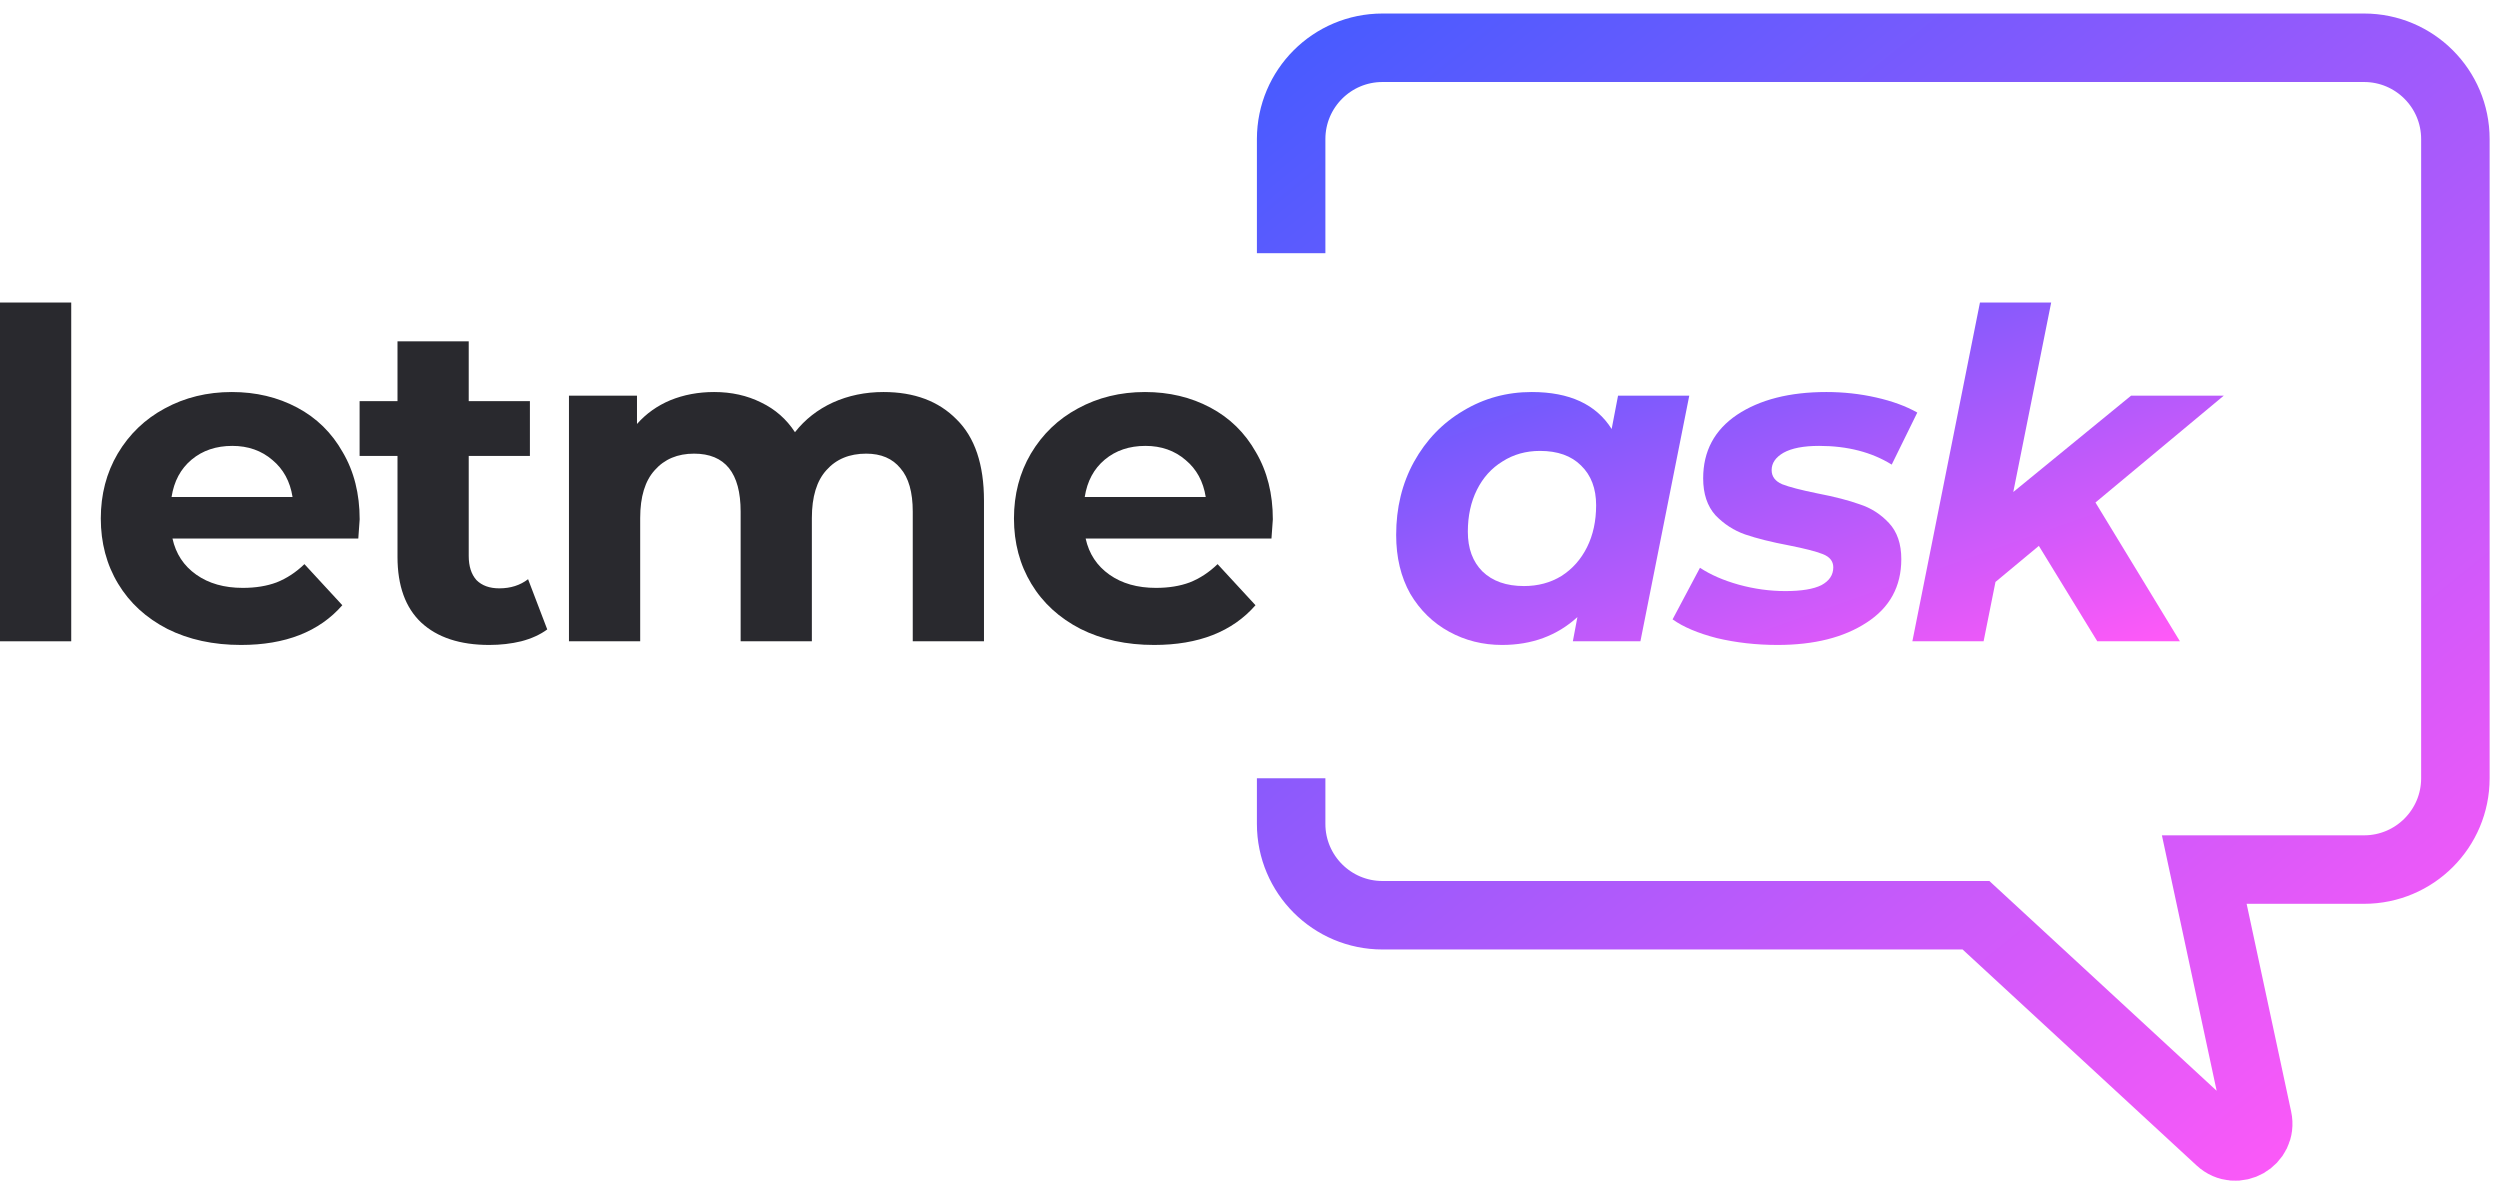
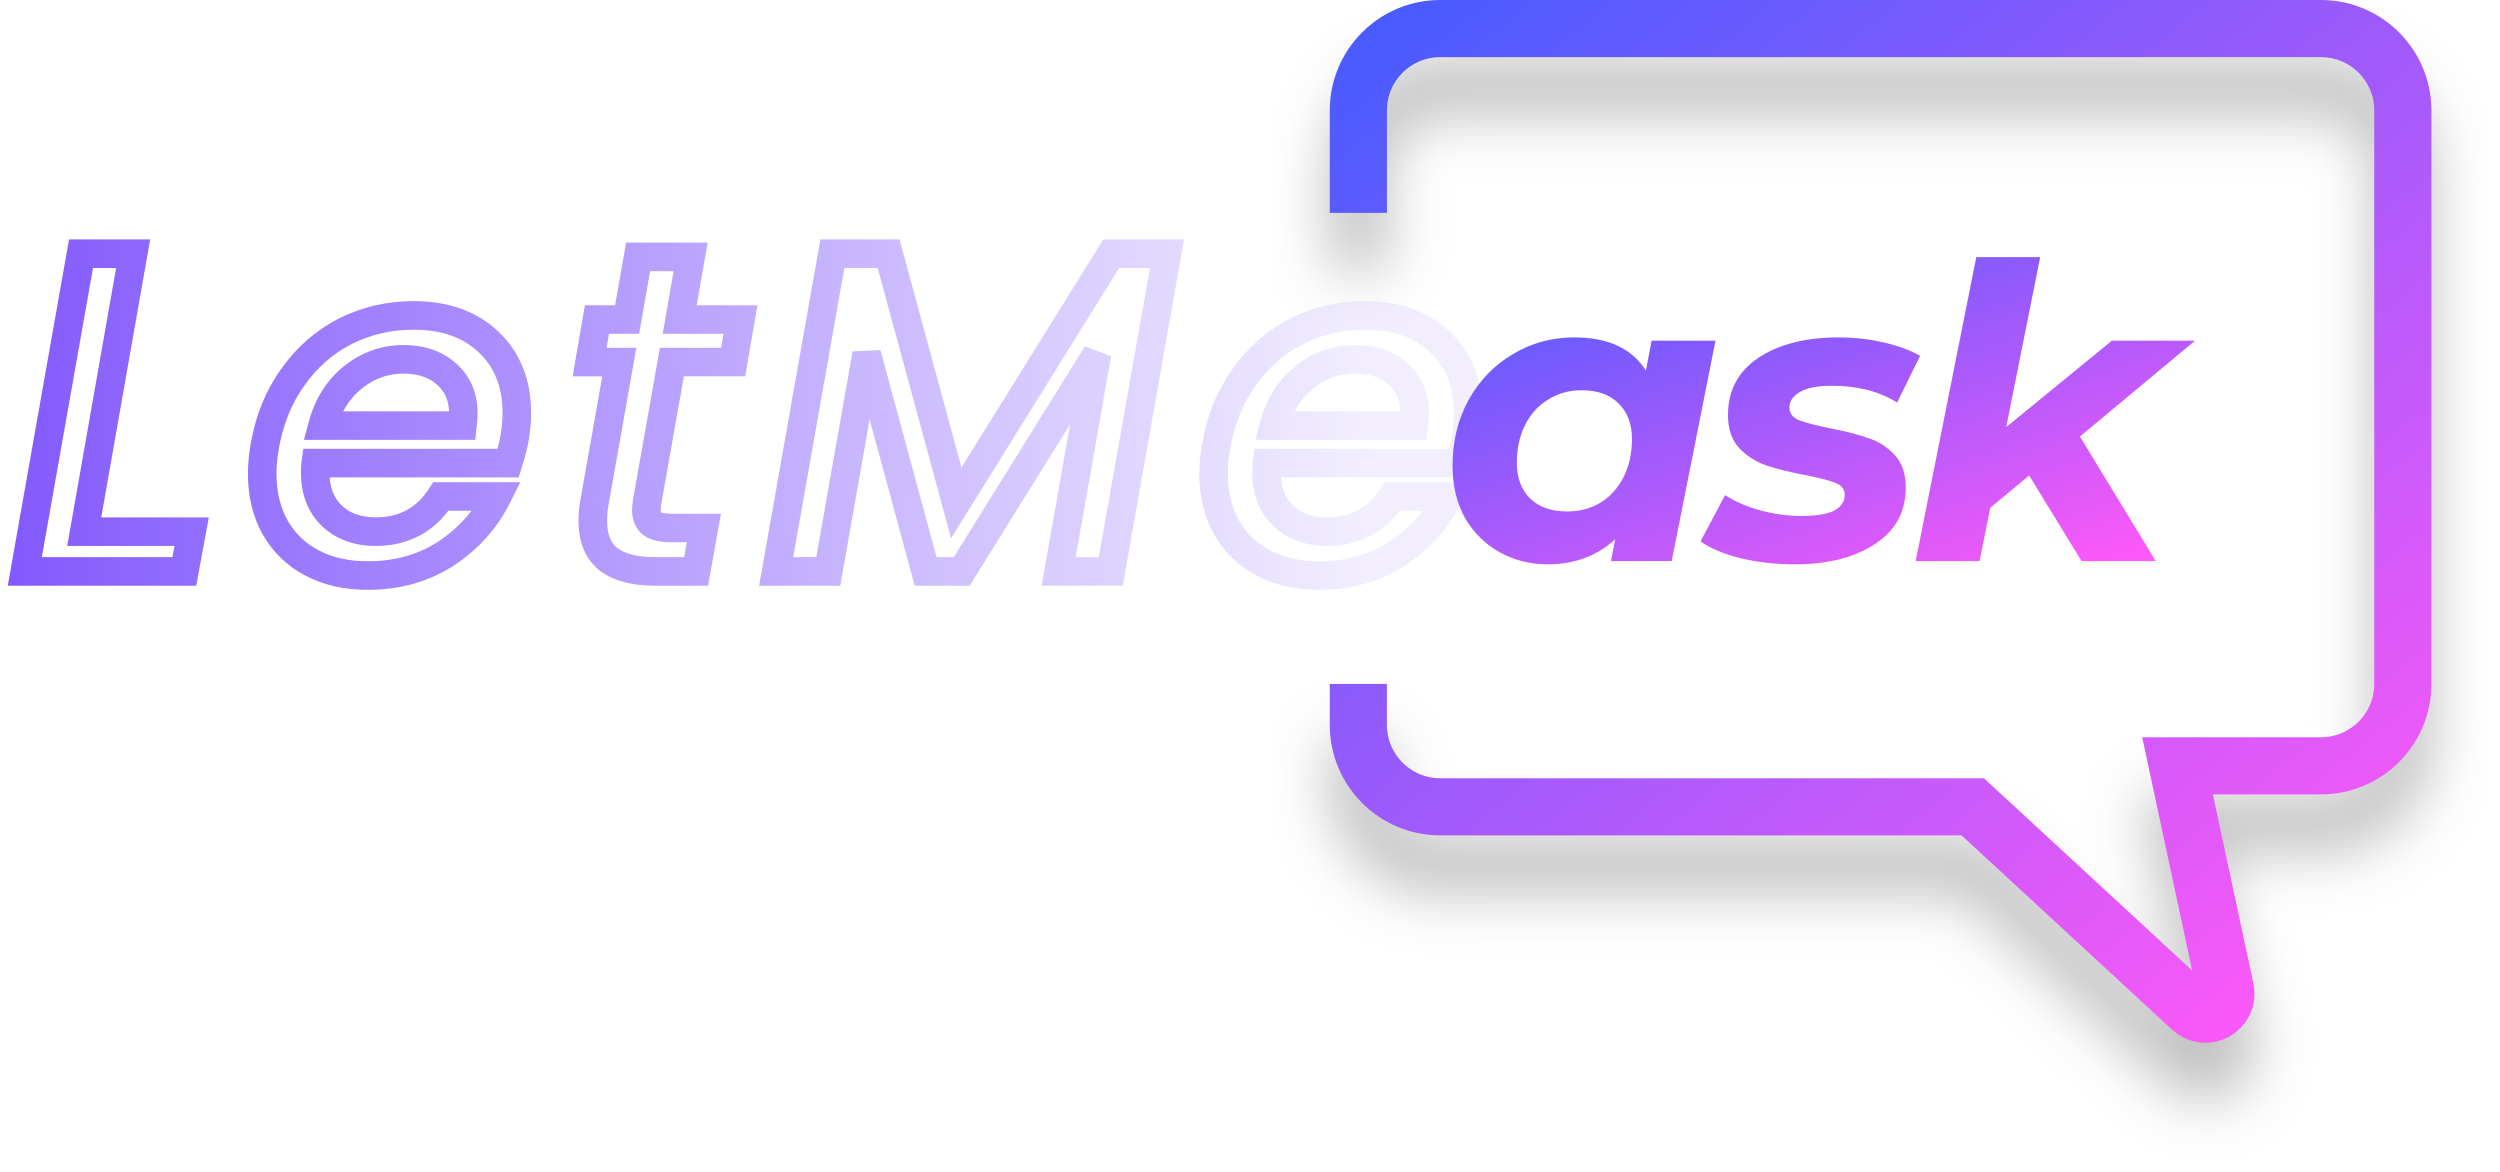
- <svg xmlns="http://www.w3.org/2000/svg" width="157" height="75" viewBox="0 0 157 75" fill="none">
-   <path d="M0 18.999H4.473V40.273H0V18.999Z" fill="#29292E" />
-   <path d="M22.587 32.618C22.587 32.675 22.558 33.077 22.501 33.822H10.832C11.042 34.778 11.539 35.533 12.323 36.087C13.106 36.642 14.081 36.919 15.247 36.919C16.05 36.919 16.757 36.804 17.369 36.575C18 36.326 18.583 35.944 19.118 35.428L21.498 38.008C20.045 39.671 17.923 40.503 15.133 40.503C13.393 40.503 11.854 40.168 10.516 39.499C9.178 38.811 8.146 37.865 7.42 36.661C6.693 35.457 6.33 34.09 6.33 32.561C6.33 31.051 6.684 29.694 7.391 28.489C8.117 27.266 9.102 26.32 10.344 25.651C11.606 24.963 13.011 24.619 14.559 24.619C16.069 24.619 17.436 24.944 18.659 25.593C19.883 26.243 20.838 27.18 21.526 28.403C22.234 29.608 22.587 31.012 22.587 32.618ZM14.588 28.002C13.575 28.002 12.724 28.289 12.036 28.862C11.348 29.436 10.927 30.219 10.774 31.213H18.372C18.22 30.238 17.799 29.464 17.111 28.891C16.423 28.298 15.582 28.002 14.588 28.002Z" fill="#29292E" />
-   <path d="M34.367 39.528C33.928 39.853 33.383 40.102 32.733 40.273C32.102 40.426 31.433 40.503 30.726 40.503C28.891 40.503 27.467 40.035 26.454 39.098C25.46 38.161 24.963 36.785 24.963 34.969V28.633H22.583V25.192H24.963V21.436H29.436V25.192H33.278V28.633H29.436V34.912C29.436 35.562 29.598 36.068 29.923 36.431C30.267 36.776 30.745 36.948 31.357 36.948C32.064 36.948 32.666 36.756 33.163 36.374L34.367 39.528Z" fill="#29292E" />
-   <path d="M55.486 24.619C57.417 24.619 58.946 25.192 60.074 26.339C61.221 27.467 61.794 29.168 61.794 31.443V40.273H57.321V32.131C57.321 30.907 57.063 29.999 56.547 29.407C56.05 28.795 55.333 28.489 54.397 28.489C53.345 28.489 52.514 28.833 51.902 29.522C51.291 30.191 50.985 31.194 50.985 32.532V40.273H46.512V32.131C46.512 29.703 45.537 28.489 43.587 28.489C42.555 28.489 41.733 28.833 41.122 29.522C40.51 30.191 40.204 31.194 40.204 32.532V40.273H35.731V24.848H40.003V26.626C40.577 25.976 41.275 25.479 42.096 25.135C42.938 24.791 43.855 24.619 44.849 24.619C45.938 24.619 46.923 24.838 47.802 25.278C48.681 25.699 49.389 26.32 49.924 27.142C50.555 26.339 51.348 25.718 52.304 25.278C53.279 24.838 54.339 24.619 55.486 24.619Z" fill="#29292E" />
-   <path d="M79.934 32.618C79.934 32.675 79.906 33.077 79.848 33.822H68.179C68.389 34.778 68.886 35.533 69.67 36.087C70.454 36.642 71.428 36.919 72.594 36.919C73.397 36.919 74.104 36.804 74.716 36.575C75.347 36.326 75.93 35.944 76.465 35.428L78.845 38.008C77.392 39.671 75.27 40.503 72.48 40.503C70.74 40.503 69.201 40.168 67.864 39.499C66.525 38.811 65.493 37.865 64.767 36.661C64.041 35.457 63.677 34.09 63.677 32.561C63.677 31.051 64.031 29.694 64.738 28.489C65.465 27.266 66.449 26.32 67.692 25.651C68.953 24.963 70.358 24.619 71.906 24.619C73.416 24.619 74.783 24.944 76.006 25.593C77.23 26.243 78.185 27.18 78.874 28.403C79.581 29.608 79.934 31.012 79.934 32.618ZM71.935 28.002C70.922 28.002 70.071 28.289 69.383 28.862C68.695 29.436 68.275 30.219 68.121 31.213H75.72C75.567 30.238 75.146 29.464 74.458 28.891C73.77 28.298 72.929 28.002 71.935 28.002Z" fill="#29292E" />
-   <path d="M106.086 24.848L103.018 40.273H98.775L99.061 38.754C97.781 39.92 96.204 40.503 94.331 40.503C93.126 40.503 92.018 40.226 91.005 39.671C89.992 39.117 89.179 38.324 88.567 37.292C87.975 36.24 87.679 35.007 87.679 33.593C87.679 31.892 88.051 30.363 88.797 29.006C89.561 27.629 90.594 26.559 91.894 25.794C93.193 25.011 94.627 24.619 96.194 24.619C98.564 24.619 100.237 25.393 101.212 26.941L101.613 24.848H106.086ZM95.707 36.804C96.586 36.804 97.37 36.594 98.058 36.173C98.746 35.734 99.281 35.132 99.664 34.367C100.046 33.602 100.237 32.723 100.237 31.729C100.237 30.678 99.922 29.846 99.291 29.235C98.679 28.623 97.819 28.317 96.71 28.317C95.831 28.317 95.047 28.537 94.359 28.977C93.671 29.397 93.136 29.99 92.754 30.754C92.371 31.519 92.18 32.398 92.18 33.392C92.18 34.444 92.486 35.275 93.098 35.887C93.728 36.498 94.598 36.804 95.707 36.804Z" fill="url(#paint0_linear)" />
-   <path d="M111.632 40.503C110.294 40.503 109.023 40.359 107.819 40.073C106.634 39.767 105.707 39.375 105.038 38.897L106.758 35.657C107.427 36.097 108.239 36.451 109.195 36.718C110.17 36.986 111.145 37.12 112.119 37.12C113.133 37.12 113.888 36.995 114.385 36.747C114.882 36.479 115.13 36.106 115.13 35.629C115.13 35.246 114.91 34.969 114.471 34.797C114.031 34.625 113.324 34.444 112.349 34.252C111.24 34.042 110.323 33.813 109.596 33.564C108.889 33.316 108.268 32.914 107.733 32.36C107.217 31.787 106.959 31.012 106.959 30.038C106.959 28.336 107.666 27.008 109.08 26.052C110.514 25.096 112.387 24.619 114.7 24.619C115.77 24.619 116.812 24.733 117.825 24.963C118.838 25.192 119.698 25.508 120.406 25.909L118.8 29.177C117.538 28.394 116.019 28.002 114.241 28.002C113.266 28.002 112.521 28.145 112.005 28.432C111.508 28.719 111.259 29.082 111.259 29.522C111.259 29.923 111.479 30.219 111.919 30.41C112.358 30.582 113.094 30.774 114.127 30.984C115.216 31.194 116.105 31.424 116.793 31.672C117.5 31.901 118.112 32.293 118.628 32.847C119.144 33.402 119.402 34.157 119.402 35.113C119.402 36.833 118.676 38.161 117.223 39.098C115.79 40.035 113.926 40.503 111.632 40.503Z" fill="url(#paint1_linear)" />
-   <path d="M131.595 31.557L136.899 40.273H131.71L128.04 34.281L125.316 36.546L124.57 40.273H120.097L124.341 18.999H128.814L126.434 30.898L133.831 24.848H139.652L131.595 31.557Z" fill="url(#paint2_linear)" />
-   <path d="M81.084 15.902V8.734C81.084 5.567 83.652 3 86.819 3H148.463C151.63 3 154.198 5.567 154.198 8.734V48.875C154.198 52.042 151.63 54.609 148.463 54.609H138.428L141.782 70.26C142.075 71.628 140.436 72.563 139.408 71.614L124.092 57.477H86.819C83.652 57.477 81.084 54.909 81.084 51.742V48.875" stroke="url(#paint3_linear)" stroke-width="4.301" />
+ <svg xmlns="http://www.w3.org/2000/svg" width="175" height="82" viewBox="0 0 175 82" fill="none">
+   <path d="M5.896 37.216H13.416L12.904 40H1.736L5.672 17.76H9.32L5.896 37.216ZM28.947 22.08C31.144 22.08 32.893 22.699 34.195 23.936C35.517 25.173 36.179 26.837 36.179 28.928C36.179 29.419 36.125 30.005 36.019 30.688C35.933 31.157 35.784 31.733 35.571 32.416H22.099C22.077 32.565 22.067 32.789 22.067 33.088C22.067 34.347 22.451 35.349 23.219 36.096C24.008 36.843 25.032 37.216 26.291 37.216C28.275 37.216 29.8 36.395 30.867 34.752H34.803C33.992 36.373 32.797 37.707 31.219 38.752C29.64 39.776 27.816 40.288 25.747 40.288C24.275 40.288 22.984 40 21.875 39.424C20.765 38.848 19.901 38.027 19.283 36.96C18.664 35.872 18.355 34.603 18.355 33.152C18.355 32.533 18.419 31.872 18.547 31.168C18.867 29.355 19.517 27.765 20.499 26.4C21.48 25.013 22.696 23.947 24.147 23.2C25.619 22.453 27.219 22.08 28.947 22.08ZM32.371 29.792C32.413 29.408 32.435 29.131 32.435 28.96C32.435 27.787 32.04 26.859 31.251 26.176C30.483 25.493 29.48 25.152 28.243 25.152C26.941 25.152 25.768 25.568 24.723 26.4C23.677 27.232 22.963 28.363 22.579 29.792H32.371ZM45.305 35.104C45.262 35.403 45.241 35.595 45.241 35.68C45.241 36.128 45.379 36.459 45.657 36.672C45.934 36.864 46.393 36.96 47.033 36.96H49.273L48.729 40H45.849C44.441 40 43.363 39.723 42.617 39.168C41.87 38.592 41.497 37.685 41.497 36.448C41.497 35.979 41.539 35.531 41.625 35.104L43.353 25.344H41.273L41.785 22.368H43.897L44.665 17.984H48.345L47.577 22.368H51.833L51.321 25.344H47.033L45.305 35.104ZM81.691 17.76L77.755 40H74.107L76.795 24.768L67.323 40H64.795L60.667 24.768L57.979 40H54.331L58.267 17.76H62.203L66.939 35.2L77.787 17.76H81.691ZM95.542 22.08C97.739 22.08 99.488 22.699 100.79 23.936C102.112 25.173 102.774 26.837 102.774 28.928C102.774 29.419 102.72 30.005 102.614 30.688C102.528 31.157 102.379 31.733 102.166 32.416H88.694C88.672 32.565 88.662 32.789 88.662 33.088C88.662 34.347 89.046 35.349 89.814 36.096C90.603 36.843 91.627 37.216 92.886 37.216C94.87 37.216 96.395 36.395 97.462 34.752H101.398C100.587 36.373 99.392 37.707 97.814 38.752C96.235 39.776 94.411 40.288 92.342 40.288C90.87 40.288 89.579 40 88.47 39.424C87.36 38.848 86.496 38.027 85.878 36.96C85.259 35.872 84.95 34.603 84.95 33.152C84.95 32.533 85.014 31.872 85.142 31.168C85.462 29.355 86.112 27.765 87.094 26.4C88.075 25.013 89.291 23.947 90.742 23.2C92.214 22.453 93.814 22.08 95.542 22.08ZM98.966 29.792C99.008 29.408 99.03 29.131 99.03 28.96C99.03 27.787 98.635 26.859 97.846 26.176C97.078 25.493 96.075 25.152 94.838 25.152C93.536 25.152 92.363 25.568 91.318 26.4C90.272 27.232 89.558 28.363 89.174 29.792H98.966Z" fill="url(#paint0_linear)" />
+   <path d="M5.896 37.216L4.911 37.043L4.705 38.216H5.896V37.216ZM13.416 37.216L14.399 37.397L14.617 36.216H13.416V37.216ZM12.904 40V41H13.737L13.887 40.181L12.904 40ZM1.736 40L0.751 39.826L0.543 41H1.736V40ZM5.672 17.76V16.76H4.833L4.687 17.586L5.672 17.76ZM9.32 17.76L10.305 17.933L10.511 16.76H9.32V17.76ZM5.896 38.216H13.416V36.216H5.896V38.216ZM12.432 37.035L11.921 39.819L13.887 40.181L14.399 37.397L12.432 37.035ZM12.904 39H1.736V41H12.904V39ZM2.721 40.174L6.657 17.934L4.687 17.586L0.751 39.826L2.721 40.174ZM5.672 18.76H9.32V16.76H5.672V18.76ZM8.335 17.587L4.911 37.043L6.881 37.389L10.305 17.933L8.335 17.587ZM34.195 23.936L33.506 24.661L33.512 24.666L34.195 23.936ZM36.019 30.688L37.003 30.867L37.005 30.855L37.007 30.842L36.019 30.688ZM35.571 32.416V33.416H36.306L36.525 32.714L35.571 32.416ZM22.099 32.416V31.416H21.232L21.109 32.275L22.099 32.416ZM23.219 36.096L22.522 36.813L22.532 36.822L23.219 36.096ZM30.867 34.752V33.752H30.324L30.028 34.207L30.867 34.752ZM34.803 34.752L35.697 35.199L36.421 33.752H34.803V34.752ZM31.219 38.752L31.763 39.591L31.771 39.586L31.219 38.752ZM21.875 39.424L22.336 38.536L22.336 38.536L21.875 39.424ZM19.283 36.96L18.413 37.454L18.418 37.462L19.283 36.96ZM18.547 31.168L19.531 31.347L19.532 31.342L18.547 31.168ZM20.499 26.4L21.311 26.984L21.315 26.978L20.499 26.4ZM24.147 23.2L23.694 22.308L23.689 22.311L24.147 23.2ZM32.371 29.792V30.792H33.266L33.365 29.902L32.371 29.792ZM31.251 26.176L30.586 26.924L30.597 26.932L31.251 26.176ZM22.579 29.792L21.613 29.532L21.275 30.792H22.579V29.792ZM28.947 23.08C30.948 23.08 32.43 23.638 33.506 24.661L34.884 23.211C33.357 21.759 31.34 21.08 28.947 21.08V23.08ZM33.512 24.666C34.6 25.685 35.179 27.067 35.179 28.928H37.179C37.179 26.607 36.434 24.662 34.878 23.206L33.512 24.666ZM35.179 28.928C35.179 29.351 35.132 29.883 35.031 30.534L37.007 30.842C37.118 30.128 37.179 29.486 37.179 28.928H35.179ZM35.035 30.509C34.959 30.924 34.823 31.457 34.616 32.118L36.525 32.714C36.745 32.01 36.907 31.391 37.003 30.867L35.035 30.509ZM35.571 31.416H22.099V33.416H35.571V31.416ZM21.109 32.275C21.077 32.497 21.067 32.778 21.067 33.088H23.067C23.067 32.8 23.078 32.634 23.089 32.557L21.109 32.275ZM21.067 33.088C21.067 34.566 21.526 35.845 22.522 36.813L23.916 35.379C23.375 34.853 23.067 34.128 23.067 33.088H21.067ZM22.532 36.822C23.536 37.773 24.82 38.216 26.291 38.216V36.216C25.244 36.216 24.48 35.913 23.906 35.37L22.532 36.822ZM26.291 38.216C28.608 38.216 30.451 37.228 31.705 35.297L30.028 34.207C29.149 35.562 27.941 36.216 26.291 36.216V38.216ZM30.867 35.752H34.803V33.752H30.867V35.752ZM33.908 34.305C33.179 35.762 32.106 36.965 30.667 37.918L31.771 39.586C33.489 38.448 34.805 36.984 35.697 35.199L33.908 34.305ZM30.675 37.913C29.274 38.822 27.643 39.288 25.747 39.288V41.288C27.989 41.288 30.006 40.73 31.763 39.591L30.675 37.913ZM25.747 39.288C24.407 39.288 23.279 39.026 22.336 38.536L21.414 40.312C22.689 40.974 24.143 41.288 25.747 41.288V39.288ZM22.336 38.536C21.392 38.047 20.67 37.358 20.148 36.458L18.418 37.462C19.133 38.695 20.138 39.649 21.414 40.312L22.336 38.536ZM20.152 36.466C19.632 35.551 19.355 34.457 19.355 33.152H17.355C17.355 34.748 17.696 36.193 18.413 37.454L20.152 36.466ZM19.355 33.152C19.355 32.602 19.412 32.001 19.531 31.347L17.563 30.989C17.426 31.743 17.355 32.465 17.355 33.152H19.355ZM19.532 31.342C19.828 29.662 20.425 28.216 21.311 26.984L19.687 25.816C18.61 27.315 17.905 29.047 17.562 30.994L19.532 31.342ZM21.315 26.978C22.207 25.716 23.302 24.759 24.604 24.089L23.689 22.311C22.09 23.134 20.753 24.31 19.683 25.822L21.315 26.978ZM24.599 24.092C25.924 23.42 27.368 23.08 28.947 23.08V21.08C27.069 21.08 25.313 21.487 23.694 22.308L24.599 24.092ZM33.365 29.902C33.408 29.516 33.435 29.191 33.435 28.96H31.435C31.435 29.071 31.419 29.3 31.377 29.682L33.365 29.902ZM33.435 28.96C33.435 27.537 32.943 26.317 31.905 25.42L30.597 26.932C31.137 27.4 31.435 28.037 31.435 28.96H33.435ZM31.915 25.429C30.928 24.551 29.672 24.152 28.243 24.152V26.152C29.288 26.152 30.037 26.435 30.586 26.923L31.915 25.429ZM28.243 24.152C26.709 24.152 25.317 24.649 24.1 25.618L25.346 27.182C26.219 26.487 27.174 26.152 28.243 26.152V24.152ZM24.1 25.618C22.869 26.597 22.046 27.92 21.613 29.532L23.544 30.052C23.879 28.805 24.485 27.867 25.346 27.182L24.1 25.618ZM22.579 30.792H32.371V28.792H22.579V30.792ZM45.305 35.104L44.32 34.93L44.317 34.946L44.315 34.963L45.305 35.104ZM45.657 36.672L45.047 37.465L45.067 37.48L45.087 37.494L45.657 36.672ZM49.273 36.96L50.257 37.136L50.468 35.96H49.273V36.96ZM48.729 40V41H49.566L49.713 40.176L48.729 40ZM42.617 39.168L42.006 39.96L42.013 39.965L42.02 39.971L42.617 39.168ZM41.625 35.104L42.605 35.3L42.608 35.289L42.609 35.278L41.625 35.104ZM43.353 25.344L44.337 25.518L44.545 24.344H43.353V25.344ZM41.273 25.344L40.287 25.174L40.086 26.344H41.273V25.344ZM41.785 22.368V21.368H40.942L40.799 22.198L41.785 22.368ZM43.897 22.368V23.368H44.737L44.882 22.541L43.897 22.368ZM44.665 17.984V16.984H43.825L43.68 17.811L44.665 17.984ZM48.345 17.984L49.33 18.157L49.535 16.984H48.345V17.984ZM47.577 22.368L46.592 22.195L46.386 23.368H47.577V22.368ZM51.833 22.368L52.818 22.538L53.02 21.368H51.833V22.368ZM51.321 25.344V26.344H52.163L52.306 25.514L51.321 25.344ZM47.033 25.344V24.344H46.194L46.048 25.17L47.033 25.344ZM44.315 34.963C44.275 35.241 44.241 35.509 44.241 35.68H46.241C46.241 35.697 46.24 35.676 46.251 35.582C46.26 35.501 46.274 35.389 46.295 35.245L44.315 34.963ZM44.241 35.68C44.241 36.343 44.457 37.011 45.047 37.465L46.267 35.879C46.265 35.878 46.267 35.88 46.269 35.883C46.271 35.886 46.27 35.885 46.267 35.877C46.26 35.861 46.241 35.803 46.241 35.68H44.241ZM45.087 37.494C45.626 37.867 46.345 37.96 47.033 37.96V35.96C46.758 35.96 46.556 35.939 46.414 35.909C46.267 35.879 46.221 35.846 46.226 35.85L45.087 37.494ZM47.033 37.96H49.273V35.96H47.033V37.96ZM48.288 36.784L47.744 39.824L49.713 40.176L50.257 37.136L48.288 36.784ZM48.729 39H45.849V41H48.729V39ZM45.849 39C44.551 39 43.719 38.741 43.213 38.365L42.02 39.971C43.008 40.704 44.33 41 45.849 41V39ZM43.228 38.376C42.799 38.046 42.497 37.48 42.497 36.448H40.497C40.497 37.89 40.941 39.138 42.006 39.96L43.228 38.376ZM42.497 36.448C42.497 36.039 42.534 35.657 42.605 35.3L40.644 34.908C40.545 35.404 40.497 35.918 40.497 36.448H42.497ZM42.609 35.278L44.337 25.518L42.368 25.17L40.64 34.93L42.609 35.278ZM43.353 24.344H41.273V26.344H43.353V24.344ZM42.258 25.514L42.77 22.538L40.799 22.198L40.287 25.174L42.258 25.514ZM41.785 23.368H43.897V21.368H41.785V23.368ZM44.882 22.541L45.65 18.157L43.68 17.811L42.912 22.195L44.882 22.541ZM44.665 18.984H48.345V16.984H44.665V18.984ZM47.36 17.811L46.592 22.195L48.562 22.541L49.33 18.157L47.36 17.811ZM47.577 23.368H51.833V21.368H47.577V23.368ZM50.847 22.198L50.335 25.174L52.306 25.514L52.818 22.538L50.847 22.198ZM51.321 24.344H47.033V26.344H51.321V24.344ZM46.048 25.17L44.32 34.93L46.289 35.278L48.017 25.518L46.048 25.17ZM81.691 17.76L82.676 17.934L82.883 16.76H81.691V17.76ZM77.755 40V41H78.594L78.74 40.174L77.755 40ZM74.107 40L73.122 39.826L72.915 41H74.107V40ZM76.795 24.768L77.78 24.942L75.946 24.24L76.795 24.768ZM67.323 40V41H67.879L68.172 40.528L67.323 40ZM64.795 40L63.83 40.262L64.03 41H64.795V40ZM60.667 24.768L61.632 24.506L59.682 24.594L60.667 24.768ZM57.979 40V41H58.818L58.964 40.174L57.979 40ZM54.331 40L53.346 39.826L53.139 41H54.331V40ZM58.267 17.76V16.76H57.428L57.282 17.586L58.267 17.76ZM62.203 17.76L63.168 17.498L62.968 16.76H62.203V17.76ZM66.939 35.2L65.974 35.462L66.576 37.678L67.788 35.728L66.939 35.2ZM77.787 17.76V16.76H77.231L76.938 17.232L77.787 17.76ZM80.706 17.586L76.77 39.826L78.74 40.174L82.676 17.934L80.706 17.586ZM77.755 39H74.107V41H77.755V39ZM75.092 40.174L77.78 24.942L75.81 24.594L73.122 39.826L75.092 40.174ZM75.946 24.24L66.474 39.472L68.172 40.528L77.644 25.296L75.946 24.24ZM67.323 39H64.795V41H67.323V39ZM65.76 39.738L61.632 24.506L59.702 25.03L63.83 40.262L65.76 39.738ZM59.682 24.594L56.994 39.826L58.964 40.174L61.652 24.942L59.682 24.594ZM57.979 39H54.331V41H57.979V39ZM55.316 40.174L59.252 17.934L57.282 17.586L53.346 39.826L55.316 40.174ZM58.267 18.76H62.203V16.76H58.267V18.76ZM61.238 18.022L65.974 35.462L67.904 34.938L63.168 17.498L61.238 18.022ZM67.788 35.728L78.636 18.288L76.938 17.232L66.09 34.672L67.788 35.728ZM77.787 18.76H81.691V16.76H77.787V18.76ZM100.79 23.936L100.101 24.661L100.107 24.666L100.79 23.936ZM102.614 30.688L103.598 30.867L103.6 30.855L103.602 30.842L102.614 30.688ZM102.166 32.416V33.416H102.901L103.12 32.714L102.166 32.416ZM88.694 32.416V31.416H87.826L87.704 32.275L88.694 32.416ZM89.814 36.096L89.117 36.813L89.126 36.822L89.814 36.096ZM97.462 34.752V33.752H96.919L96.623 34.207L97.462 34.752ZM101.398 34.752L102.292 35.199L103.016 33.752H101.398V34.752ZM97.814 38.752L98.358 39.591L98.366 39.586L97.814 38.752ZM88.47 39.424L88.931 38.536L88.931 38.536L88.47 39.424ZM85.878 36.96L85.008 37.454L85.013 37.462L85.878 36.96ZM85.142 31.168L86.126 31.347L86.126 31.342L85.142 31.168ZM87.094 26.4L87.906 26.984L87.91 26.978L87.094 26.4ZM90.742 23.2L90.289 22.308L90.284 22.311L90.742 23.2ZM98.966 29.792V30.792H99.861L99.96 29.902L98.966 29.792ZM97.846 26.176L97.181 26.924L97.192 26.932L97.846 26.176ZM89.174 29.792L88.208 29.532L87.87 30.792H89.174V29.792ZM95.542 23.08C97.543 23.08 99.025 23.638 100.101 24.661L101.479 23.211C99.952 21.759 97.935 21.08 95.542 21.08V23.08ZM100.107 24.666C101.195 25.685 101.774 27.067 101.774 28.928H103.774C103.774 26.607 103.029 24.662 101.473 23.206L100.107 24.666ZM101.774 28.928C101.774 29.351 101.727 29.883 101.626 30.534L103.602 30.842C103.713 30.128 103.774 29.486 103.774 28.928H101.774ZM101.63 30.509C101.555 30.924 101.418 31.457 101.211 32.118L103.12 32.714C103.34 32.01 103.502 31.391 103.598 30.867L101.63 30.509ZM102.166 31.416H88.694V33.416H102.166V31.416ZM87.704 32.275C87.672 32.497 87.662 32.778 87.662 33.088H89.662C89.662 32.8 89.673 32.634 89.684 32.557L87.704 32.275ZM87.662 33.088C87.662 34.566 88.121 35.845 89.117 36.813L90.511 35.379C89.97 34.853 89.662 34.128 89.662 33.088H87.662ZM89.126 36.822C90.131 37.773 91.415 38.216 92.886 38.216V36.216C91.839 36.216 91.075 35.913 90.501 35.37L89.126 36.822ZM92.886 38.216C95.203 38.216 97.046 37.228 98.3 35.297L96.623 34.207C95.744 35.562 94.536 36.216 92.886 36.216V38.216ZM97.462 35.752H101.398V33.752H97.462V35.752ZM100.503 34.305C99.775 35.762 98.701 36.965 97.262 37.918L98.366 39.586C100.084 38.448 101.4 36.984 102.292 35.199L100.503 34.305ZM97.27 37.913C95.869 38.822 94.238 39.288 92.342 39.288V41.288C94.584 41.288 96.601 40.73 98.358 39.591L97.27 37.913ZM92.342 39.288C91.002 39.288 89.874 39.026 88.931 38.536L88.009 40.312C89.284 40.974 90.738 41.288 92.342 41.288V39.288ZM88.931 38.536C87.987 38.047 87.265 37.358 86.743 36.458L85.013 37.462C85.728 38.695 86.733 39.649 88.009 40.312L88.931 38.536ZM86.747 36.466C86.227 35.551 85.95 34.457 85.95 33.152H83.95C83.95 34.748 84.291 36.193 85.008 37.454L86.747 36.466ZM85.95 33.152C85.95 32.602 86.007 32.001 86.126 31.347L84.158 30.989C84.021 31.743 83.95 32.465 83.95 33.152H85.95ZM86.126 31.342C86.423 29.662 87.02 28.216 87.906 26.984L86.282 25.816C85.205 27.315 84.501 29.047 84.157 30.994L86.126 31.342ZM87.91 26.978C88.802 25.716 89.897 24.759 91.199 24.089L90.284 22.311C88.685 23.134 87.348 24.31 86.278 25.822L87.91 26.978ZM91.194 24.092C92.519 23.42 93.963 23.08 95.542 23.08V21.08C93.664 21.08 91.908 21.487 90.289 22.308L91.194 24.092ZM99.96 29.902C100.003 29.516 100.03 29.191 100.03 28.96H98.03C98.03 29.071 98.014 29.3 97.972 29.682L99.96 29.902ZM100.03 28.96C100.03 27.537 99.538 26.317 98.5 25.42L97.192 26.932C97.733 27.4 98.03 28.037 98.03 28.96H100.03ZM98.51 25.429C97.523 24.551 96.267 24.152 94.838 24.152V26.152C95.883 26.152 96.632 26.435 97.181 26.923L98.51 25.429ZM94.838 24.152C93.304 24.152 91.912 24.649 90.695 25.618L91.941 27.182C92.814 26.487 93.769 26.152 94.838 26.152V24.152ZM90.695 25.618C89.464 26.597 88.641 27.92 88.208 29.532L90.139 30.052C90.474 28.805 91.081 27.867 91.941 27.182L90.695 25.618ZM89.174 30.792H98.966V28.792H89.174V30.792Z" fill="url(#paint1_linear)" />
+   <path d="M120.086 23.848L117.018 39.273H112.775L113.061 37.754C111.781 38.92 110.204 39.503 108.331 39.503C107.126 39.503 106.018 39.226 105.005 38.671C103.992 38.117 103.179 37.324 102.568 36.292C101.975 35.24 101.679 34.007 101.679 32.593C101.679 30.892 102.051 29.363 102.797 28.006C103.561 26.629 104.594 25.559 105.893 24.794C107.193 24.011 108.627 23.619 110.194 23.619C112.564 23.619 114.237 24.393 115.212 25.941L115.613 23.848H120.086ZM109.707 35.804C110.586 35.804 111.37 35.594 112.058 35.173C112.746 34.734 113.281 34.132 113.664 33.367C114.046 32.602 114.237 31.723 114.237 30.729C114.237 29.678 113.922 28.846 113.291 28.235C112.679 27.623 111.819 27.317 110.71 27.317C109.831 27.317 109.047 27.537 108.359 27.977C107.671 28.397 107.136 28.99 106.754 29.754C106.371 30.519 106.18 31.398 106.18 32.392C106.18 33.444 106.486 34.275 107.098 34.887C107.728 35.498 108.598 35.804 109.707 35.804Z" fill="url(#paint2_linear)" />
+   <path d="M125.632 39.503C124.294 39.503 123.023 39.359 121.819 39.073C120.634 38.767 119.707 38.375 119.038 37.897L120.758 34.657C121.427 35.097 122.239 35.451 123.195 35.718C124.17 35.986 125.145 36.12 126.119 36.12C127.133 36.12 127.888 35.995 128.385 35.747C128.882 35.479 129.13 35.106 129.13 34.629C129.13 34.246 128.91 33.969 128.471 33.797C128.031 33.625 127.324 33.444 126.349 33.252C125.24 33.042 124.323 32.813 123.596 32.564C122.889 32.316 122.268 31.914 121.733 31.36C121.217 30.787 120.959 30.012 120.959 29.038C120.959 27.336 121.666 26.008 123.08 25.052C124.514 24.096 126.387 23.619 128.7 23.619C129.77 23.619 130.812 23.733 131.825 23.963C132.838 24.192 133.698 24.508 134.406 24.909L132.8 28.177C131.538 27.394 130.019 27.002 128.241 27.002C127.266 27.002 126.521 27.145 126.005 27.432C125.508 27.719 125.259 28.082 125.259 28.522C125.259 28.923 125.479 29.219 125.919 29.41C126.358 29.582 127.094 29.774 128.127 29.984C129.216 30.194 130.105 30.424 130.793 30.672C131.5 30.901 132.112 31.293 132.628 31.848C133.144 32.402 133.402 33.157 133.402 34.113C133.402 35.833 132.676 37.161 131.223 38.098C129.79 39.035 127.926 39.503 125.632 39.503Z" fill="url(#paint3_linear)" />
+   <path d="M145.595 30.557L150.899 39.273H145.71L142.04 33.281L139.316 35.546L138.57 39.273H134.097L138.341 17.999H142.814L140.434 29.898L147.831 23.848H153.652L145.595 30.557Z" fill="url(#paint4_linear)" />
+   <g filter="url(#filter0_d)">
+     <path d="M95.084 14.902V7.734C95.084 4.567 97.652 2 100.819 2H162.463C165.63 2 168.198 4.567 168.198 7.734V47.875C168.198 51.042 165.63 53.609 162.463 53.609H152.428L155.782 69.26C156.075 70.628 154.436 71.563 153.408 70.614L138.092 56.477H100.819C97.652 56.477 95.084 53.909 95.084 50.742V47.875" stroke="url(#paint5_linear)" stroke-width="4" />
+   </g>
  <defs>
-     <linearGradient id="paint0_linear" x1="87.679" y1="18.999" x2="99.758" y2="53.111" gradientUnits="userSpaceOnUse">
+     <filter id="filter0_d" x="89.084" y="0" width="85.113" height="81.008" filterUnits="userSpaceOnUse" color-interpolation-filters="sRGB">
+       <feFlood flood-opacity="0" result="BackgroundImageFix" />
+       <feColorMatrix in="SourceAlpha" type="matrix" values="0 0 0 0 0 0 0 0 0 0 0 0 0 0 0 0 0 0 127 0" />
+       <feOffset dy="4" />
+       <feGaussianBlur stdDeviation="2" />
+       <feColorMatrix type="matrix" values="0 0 0 0 0 0 0 0 0 0 0 0 0 0 0 0 0 0 0.25 0" />
+       <feBlend mode="normal" in2="BackgroundImageFix" result="effect1_dropShadow" />
+       <feBlend mode="normal" in="SourceGraphic" in2="effect1_dropShadow" result="shape" />
+     </filter>
+     <linearGradient id="paint0_linear" x1="92.5" y1="29" x2="7.027" y2="29" gradientUnits="userSpaceOnUse">
+       <stop stop-color="white" stop-opacity="0" />
+       <stop offset="1" stop-color="white" />
+     </linearGradient>
+     <linearGradient id="paint1_linear" x1="1" y1="33" x2="95.782" y2="32.499" gradientUnits="userSpaceOnUse">
+       <stop stop-color="#835AFD" />
+       <stop offset="1" stop-color="#835AFD" stop-opacity="0.1" />
+     </linearGradient>
+     <linearGradient id="paint2_linear" x1="101.679" y1="17.999" x2="113.758" y2="52.111" gradientUnits="userSpaceOnUse">
      <stop stop-color="#485BFF" />
      <stop offset="1" stop-color="#FF59F8" />
    </linearGradient>
-     <linearGradient id="paint1_linear" x1="87.679" y1="18.999" x2="99.758" y2="53.111" gradientUnits="userSpaceOnUse">
+     <linearGradient id="paint3_linear" x1="101.679" y1="17.999" x2="113.758" y2="52.111" gradientUnits="userSpaceOnUse">
      <stop stop-color="#485BFF" />
      <stop offset="1" stop-color="#FF59F8" />
    </linearGradient>
-     <linearGradient id="paint2_linear" x1="87.679" y1="18.999" x2="99.758" y2="53.111" gradientUnits="userSpaceOnUse">
+     <linearGradient id="paint4_linear" x1="101.679" y1="17.999" x2="113.758" y2="52.111" gradientUnits="userSpaceOnUse">
      <stop stop-color="#485BFF" />
      <stop offset="1" stop-color="#FF59F8" />
    </linearGradient>
-     <linearGradient id="paint3_linear" x1="81.084" y1="3" x2="141.295" y2="77.547" gradientUnits="userSpaceOnUse">
+     <linearGradient id="paint5_linear" x1="95.084" y1="2" x2="155.295" y2="76.547" gradientUnits="userSpaceOnUse">
      <stop stop-color="#485BFF" />
      <stop offset="1" stop-color="#FF59F8" />
    </linearGradient>
  </defs>
</svg>
